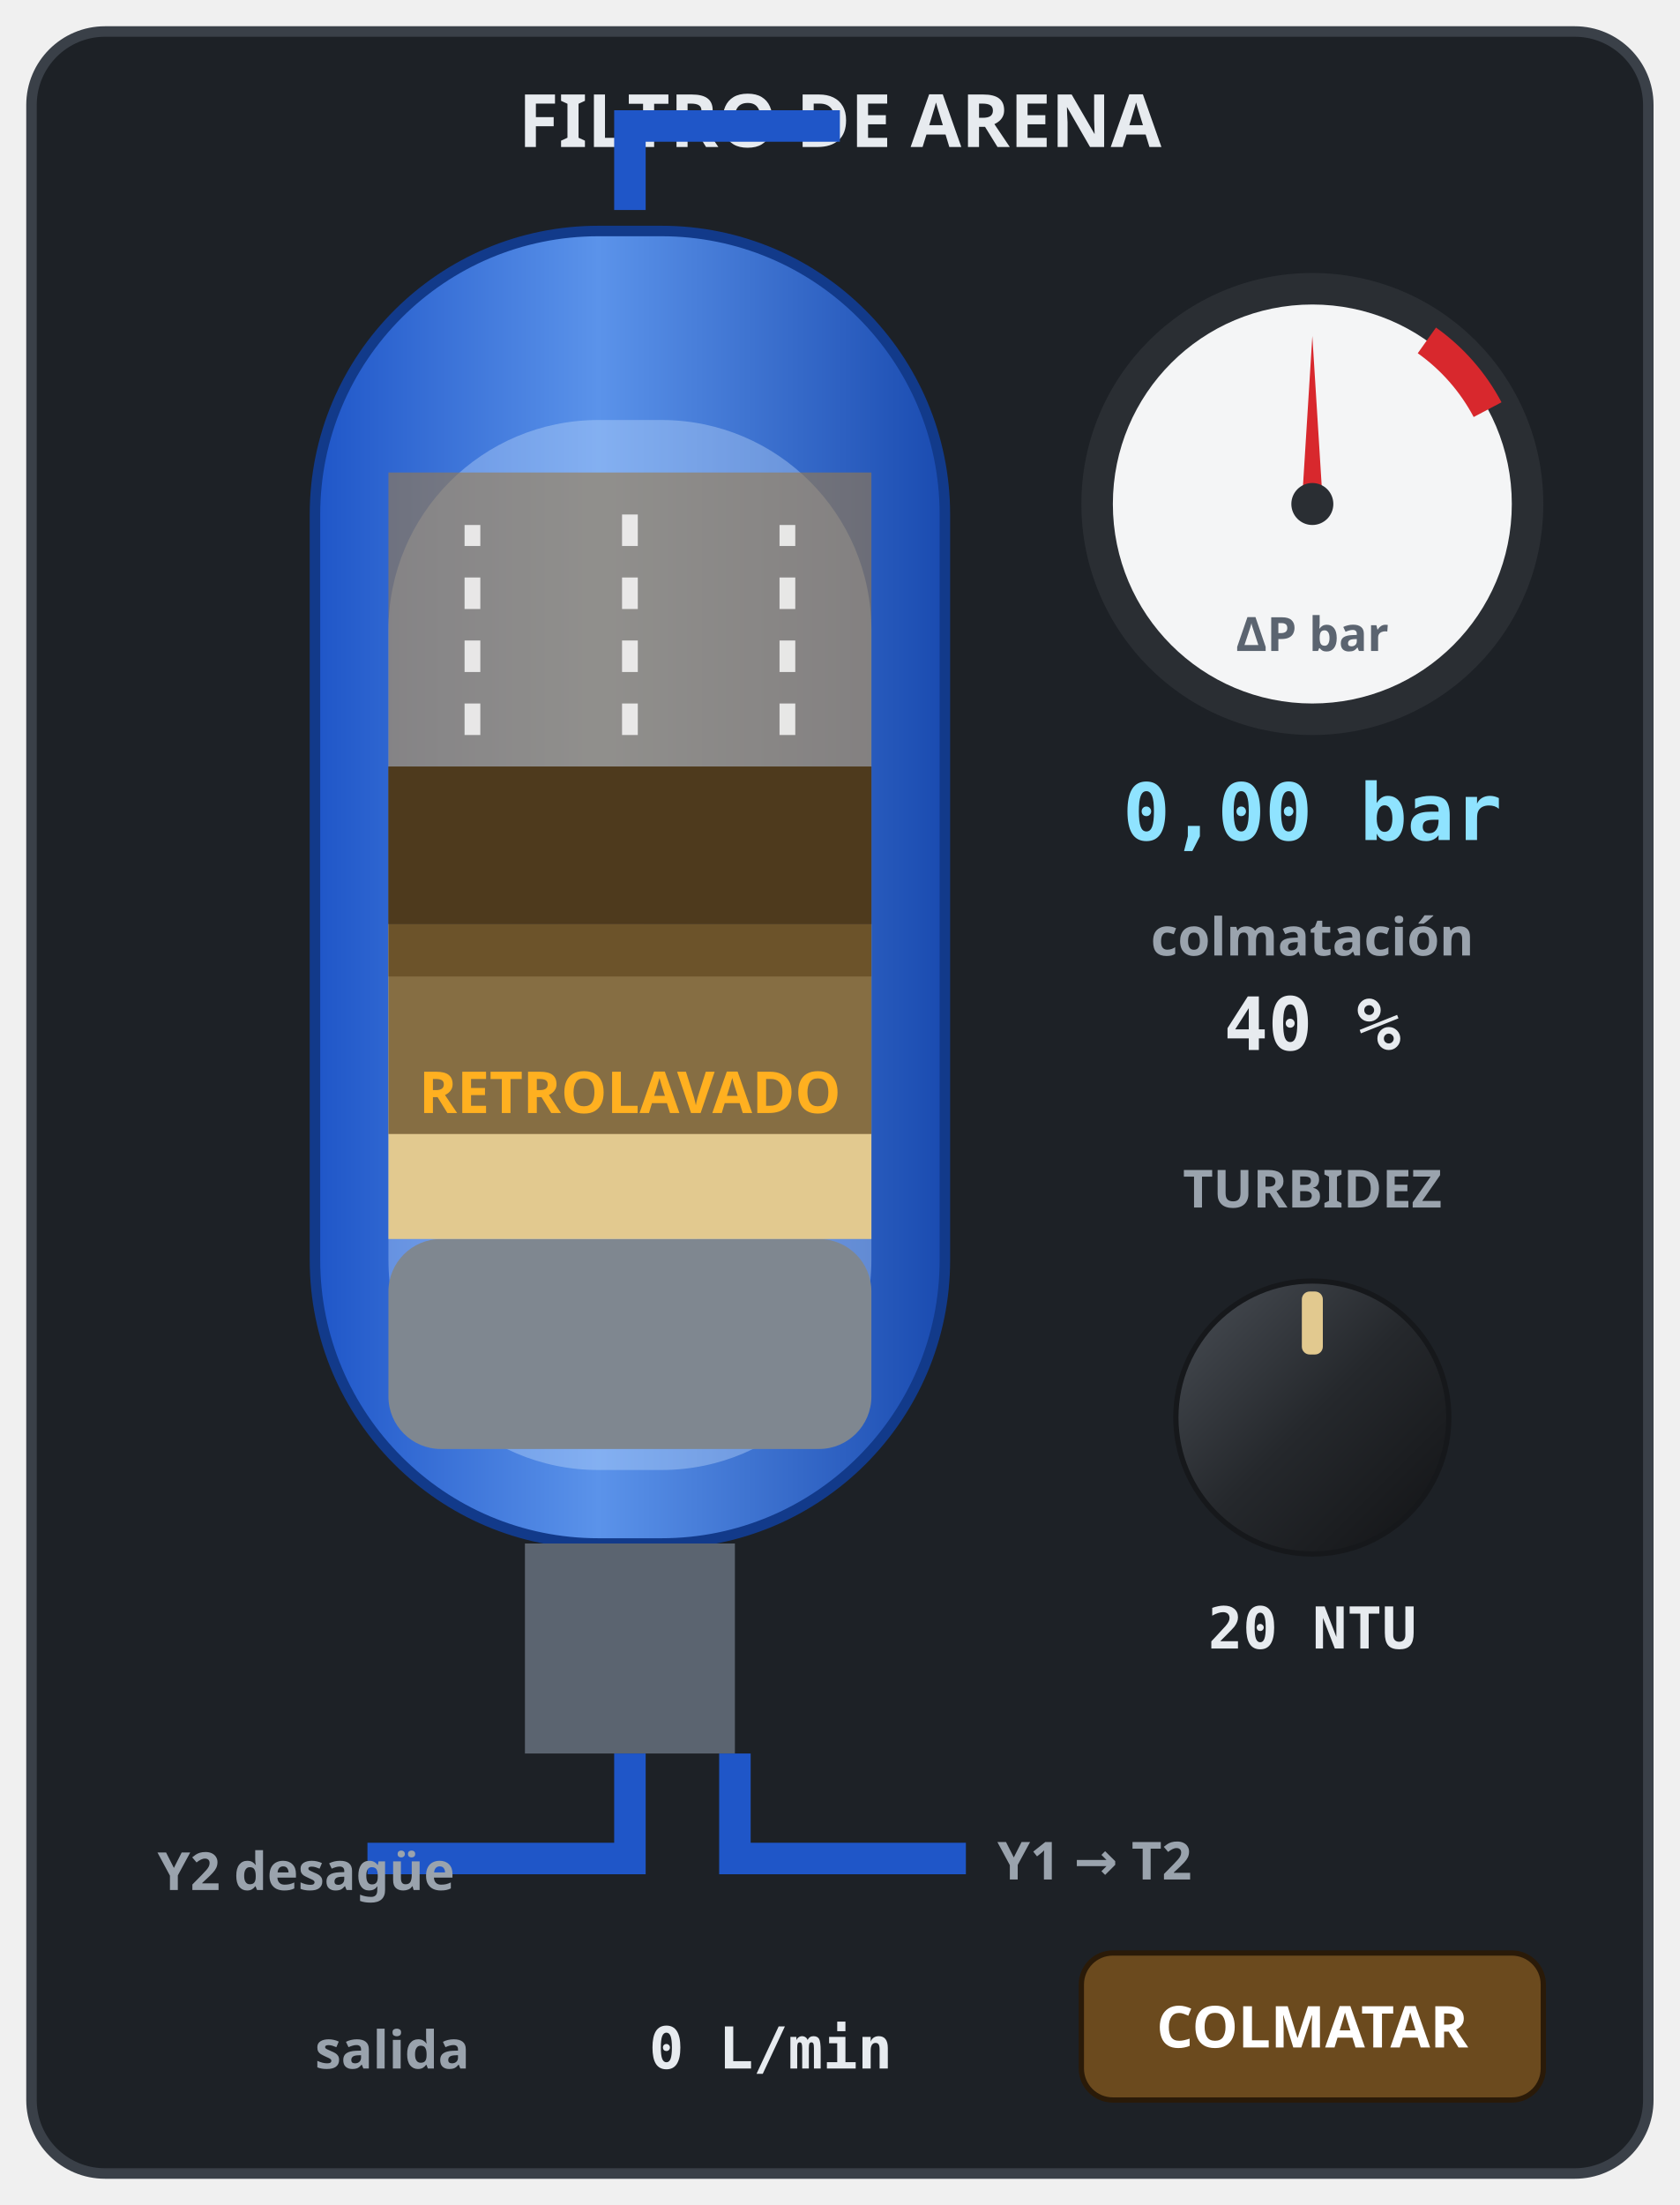
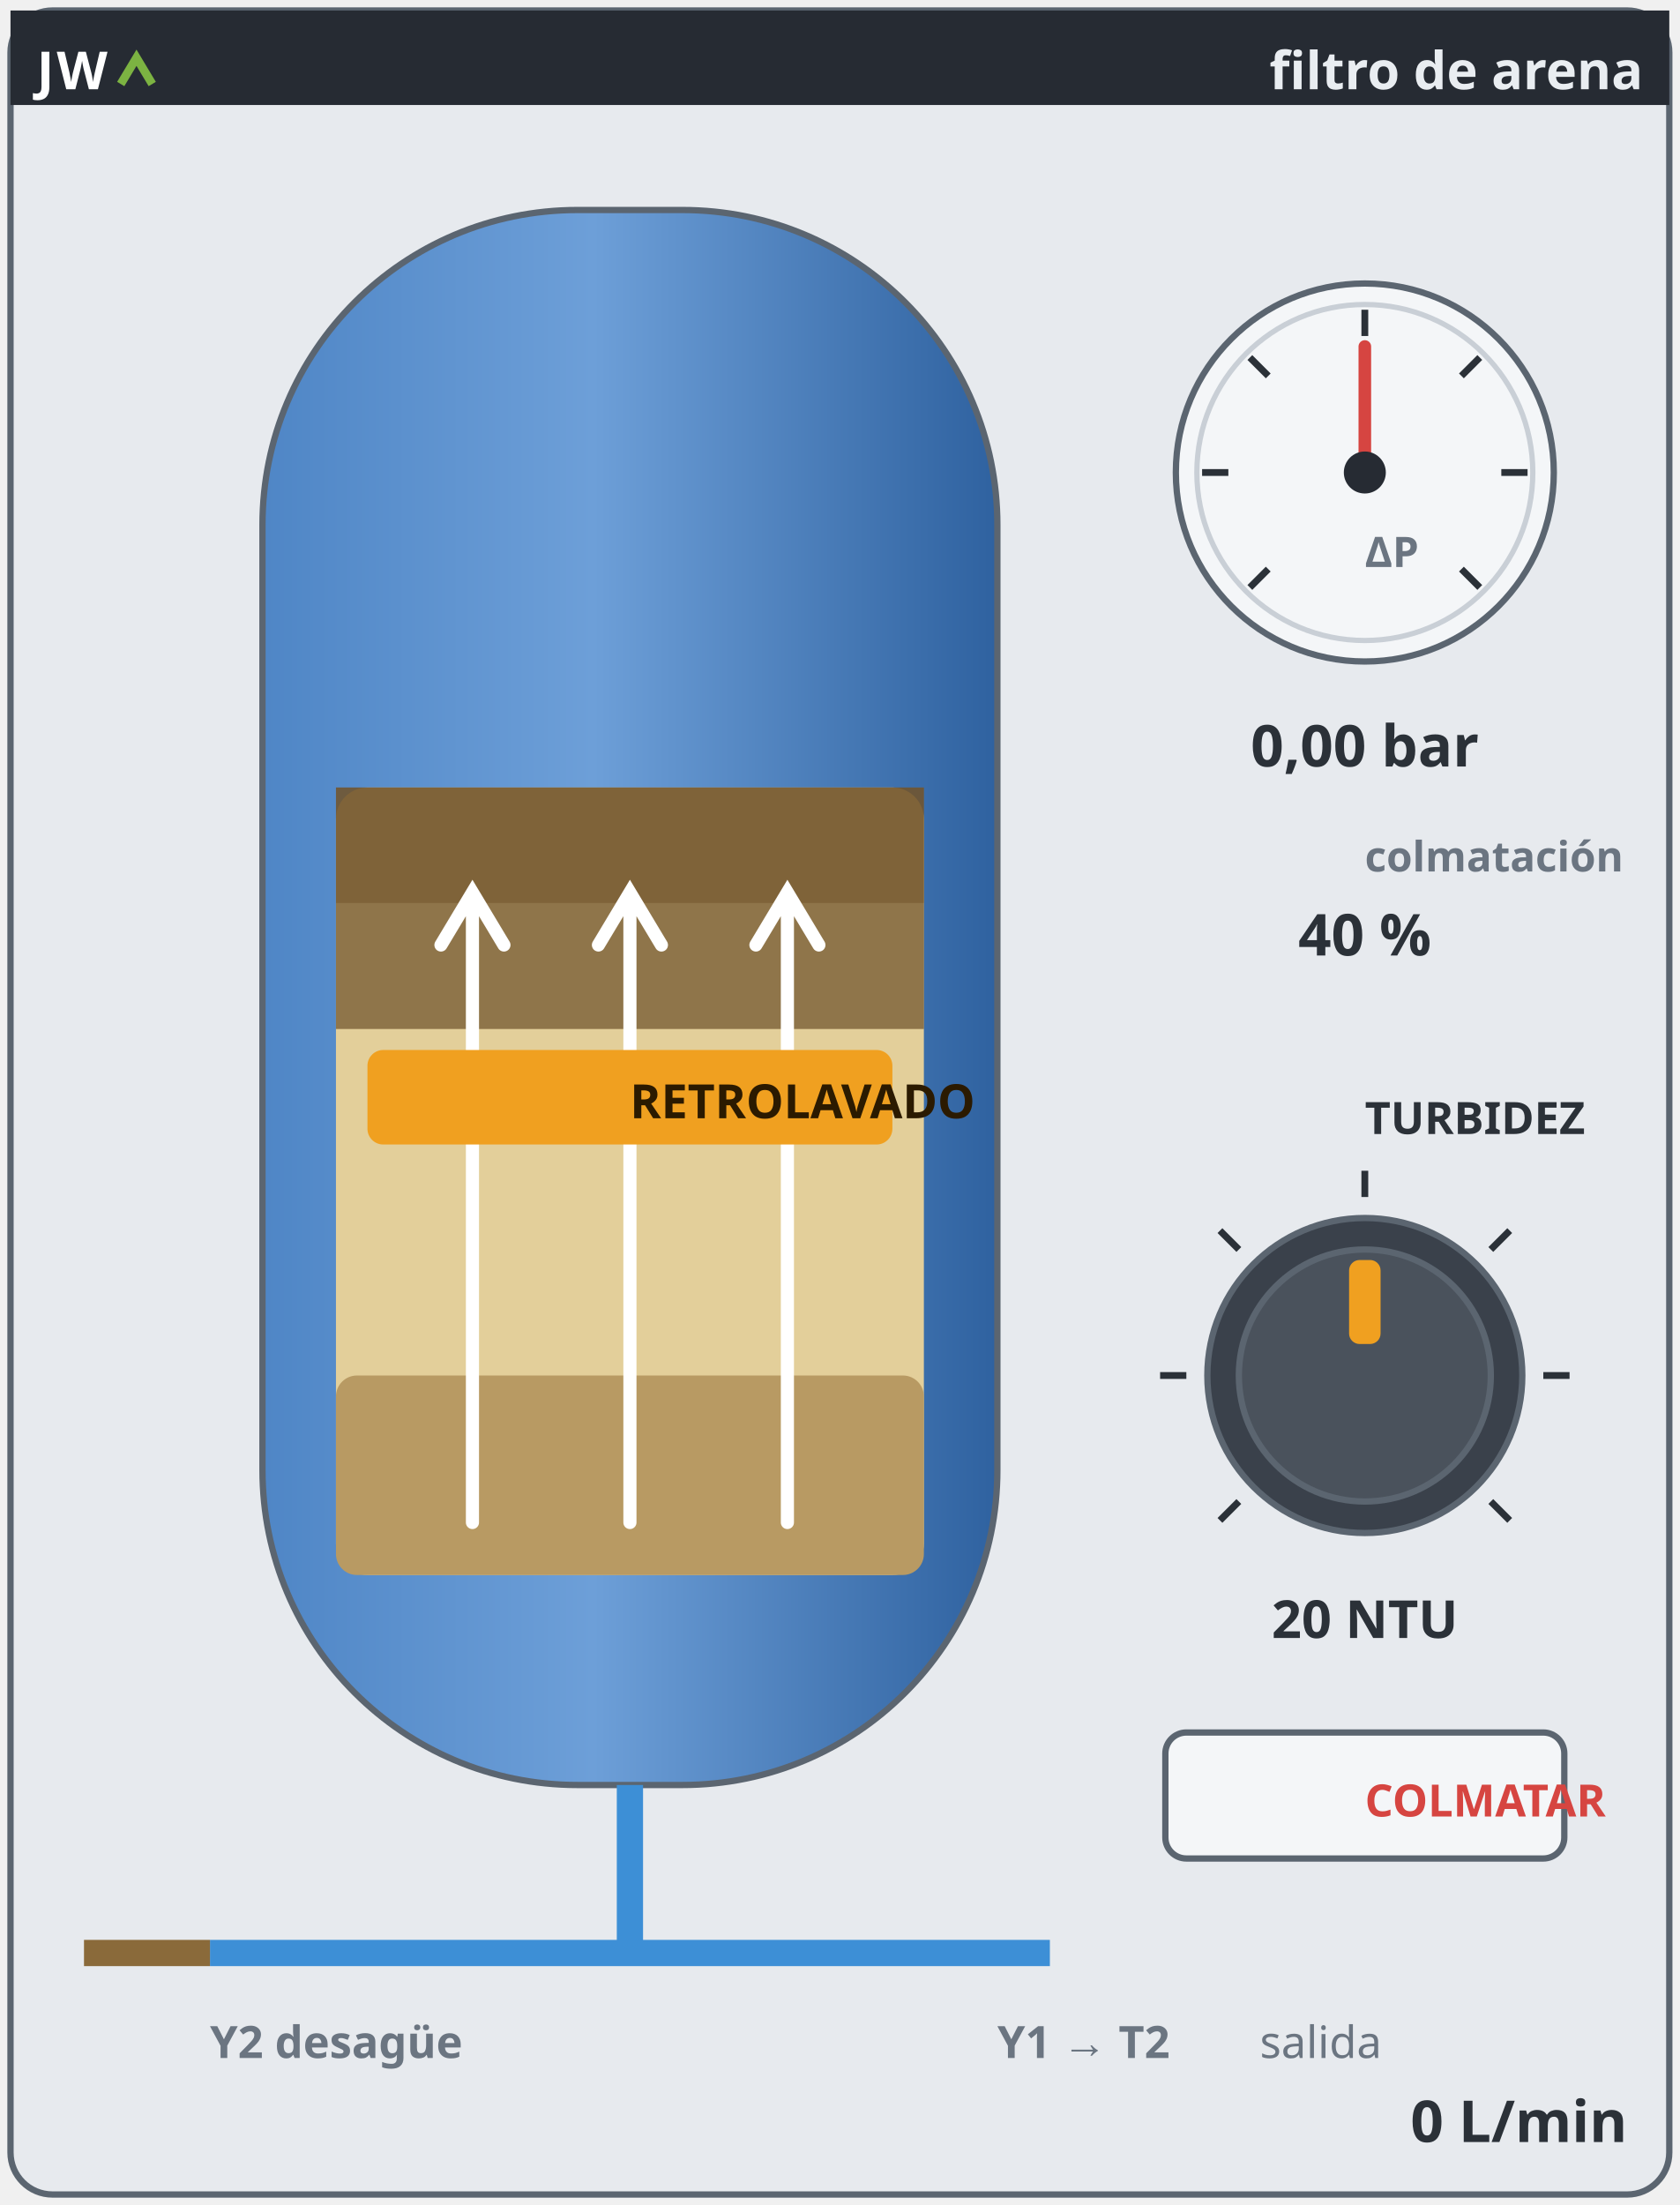
- <svg xmlns="http://www.w3.org/2000/svg" viewBox="0 0 320 420" data-terms="none">
+ <svg xmlns="http://www.w3.org/2000/svg" viewBox="0 0 320 420" width="320" height="420" font-family="Segoe UI,Noto Sans,Arial,sans-serif" data-terms="none">
  <defs>
-     <linearGradient id="sf-shell" x1="0" y1="0" x2="1" y2="0">
-       <stop offset="0" stop-color="#1f56c8" />
-       <stop offset=".45" stop-color="#5b93ea" />
-       <stop offset="1" stop-color="#1a4bb0" />
+     <linearGradient id="jwp-tank" x1="0" y1="0" x2="1" y2="0">
+       <stop offset="0" stop-color="#4f86c6" />
+       <stop offset=".45" stop-color="#6d9fd8" />
+       <stop offset="1" stop-color="#2f62a0" />
    </linearGradient>
-     <linearGradient id="sf-knob" x1="0" y1="0" x2="1" y2="1">
-       <stop offset="0" stop-color="#4a4f56" />
-       <stop offset=".5" stop-color="#25282c" />
-       <stop offset="1" stop-color="#121315" />
+     <linearGradient id="jwp-red" x1="0" y1="0" x2="0" y2="1">
+       <stop offset="0" stop-color="#e0605a" />
+       <stop offset=".5" stop-color="#c9302c" />
+       <stop offset="1" stop-color="#9c2421" />
+     </linearGradient>
+     <linearGradient id="jwp-steel" x1="0" y1="0" x2="1" y2="0">
+       <stop offset="0" stop-color="#c3c9d0" />
+       <stop offset=".45" stop-color="#eef1f4" />
+       <stop offset="1" stop-color="#9aa3ad" />
    </linearGradient>
  </defs>
-   <rect x="6" y="6" width="308" height="408" rx="14" fill="#1d2126" stroke="#3a4048" stroke-width="2" />
-   <text x="160" y="28" text-anchor="middle" font-family="sans-serif" font-size="14" font-weight="900" fill="#e7ebef">FILTRO DE ARENA</text>
-   <rect x="60" y="44" width="120" height="250" rx="54" fill="url(#sf-shell)" stroke="#123a8a" stroke-width="2" />
-   <rect x="74" y="80" width="92" height="200" rx="40" fill="#cfe6ff" opacity=".35" />
-   <rect x="74" y="236" width="92" height="40" rx="10" fill="#7f8790" />
-   <rect x="74" y="176" width="92" height="60" fill="#e2c98f" />
-   <rect x="74" y="146" width="92" height="30" fill="#3a3e44" />
-   <g data-show="out.colmatacion&gt;50">
-     <rect x="74" y="146" width="92" height="40" fill="#6b4a1e" opacity=".55" />
+   <rect x="2" y="2" width="316" height="416" rx="8" fill="#e7eaee" stroke="#5b6570" stroke-width="1.2" />
+   <rect x="2" y="2" width="316" height="18" fill="#262b33" />
+   <text x="7" y="17" font-size="10" font-weight="800" fill="#fff" text-anchor="start" letter-spacing=".5">JW</text>
+   <path d="M23 16 l3 -5 l3 5" fill="none" stroke="#7cb342" stroke-width="1.6" />
+   <text x="313" y="17" font-size="10" font-weight="700" fill="#e9edf1" text-anchor="end">filtro de arena</text>
+   <rect x="50" y="40" width="140" height="300" rx="60" fill="url(#jwp-tank)" stroke="#5b6570" stroke-width="1.2" />
+   <rect x="64" y="150" width="112" height="150" rx="6" fill="#e3cf9a" stroke="none" stroke-width="0" />
+   <rect x="64" y="262" width="112" height="38" rx="4" fill="#b89a63" stroke="none" stroke-width="0" />
+   <rect x="64" y="150" width="112" height="22" fill="#8a6a3a" stroke="none" stroke-width="0" opacity=".6" data-show="out.colmatacion&gt;50" />
+   <rect x="64" y="150" width="112" height="46" fill="#6b4f28" stroke="none" stroke-width="0" opacity=".7" data-show="out.colmatacion&gt;80" />
+   <g data-show="out.lavando">
+     <path d="M90 290 V170 m-6 10 l6 -10 l6 10" fill="none" stroke="#fff" stroke-width="2.5" stroke-linecap="round" />
+     <path d="M120 290 V170 m-6 10 l6 -10 l6 10" fill="none" stroke="#fff" stroke-width="2.5" stroke-linecap="round" />
+     <path d="M150 290 V170 m-6 10 l6 -10 l6 10" fill="none" stroke="#fff" stroke-width="2.5" stroke-linecap="round" />
+     <rect x="70" y="200" width="100" height="18" rx="3" fill="#f0a020" stroke="none" stroke-width="0" />
+     <text x="120" y="213" font-size="9" font-weight="700" fill="#2b1a00" text-anchor="800">RETROLAVADO</text>
  </g>
-   <g data-show="out.colmatacion&gt;80">
-     <rect x="74" y="146" width="92" height="70" fill="#4a3210" opacity=".6" />
+   <path d="M120 340 V372 H40 M120 372 H200" fill="none" stroke="#3d8fd6" stroke-width="5" />
+   <g data-show="out.lavando">
+     <path d="M40 372 H16" fill="none" stroke="#8a6a3a" stroke-width="5" />
  </g>
-   <g data-show="out.lavando">
-     <rect x="74" y="90" width="92" height="56" fill="#9a7a4a" opacity=".6" />
-     <path d="M90 140v-40m30 40v-44m30 44v-40" stroke="#fff" stroke-width="3" stroke-dasharray="6 6" opacity=".8" />
+   <text x="40" y="392" font-size="8.5" font-weight="700" fill="#6b7581" text-anchor="700">Y2 desagüe</text>
+   <text x="190" y="392" font-size="8.5" font-weight="700" fill="#6b7581" text-anchor="700">Y1 → T2</text>
+   <circle cx="260" cy="90" r="36" fill="#f4f6f8" stroke="#5b6570" stroke-width="1.2" />
+   <circle cx="260" cy="90" r="32" fill="none" stroke="#c9cfd6" stroke-width="1" />
+   <path d="M241.6 108.4 L238.1 111.9" fill="none" stroke="#2b3138" stroke-width="1.3" />
+   <path d="M234.0 90.0 L229.0 90.0" fill="none" stroke="#2b3138" stroke-width="1.3" />
+   <path d="M241.6 71.6 L238.1 68.1" fill="none" stroke="#2b3138" stroke-width="1.3" />
+   <path d="M260.0 64.0 L260.0 59.0" fill="none" stroke="#2b3138" stroke-width="1.3" />
+   <path d="M278.4 71.6 L281.9 68.1" fill="none" stroke="#2b3138" stroke-width="1.3" />
+   <path d="M286.0 90.0 L291.0 90.0" fill="none" stroke="#2b3138" stroke-width="1.3" />
+   <path d="M278.4 108.4 L281.9 111.9" fill="none" stroke="#2b3138" stroke-width="1.3" />
+   <g data-rotate="out.dp|param.colmatacion0:0:2:-135:135:260:90">
+     <path d="M260 90 L260 66" fill="none" stroke="#d64541" stroke-width="2.4" stroke-linecap="round" />
  </g>
-   <rect x="100" y="294" width="40" height="40" fill="#5b6470" />
-   <path d="M120 40V24h40" stroke="#1f56c8" stroke-width="6" fill="none" />
-   <path d="M120 334v20h-50" stroke="#1f56c8" stroke-width="6" fill="none" />
-   <text x="30" y="360" font-family="sans-serif" font-size="10" font-weight="800" fill="#9aa3ad">Y2 desagüe</text>
-   <path d="M140 334v20h44" stroke="#1f56c8" stroke-width="6" fill="none" />
-   <text x="190" y="358" font-family="sans-serif" font-size="10" font-weight="800" fill="#9aa3ad">Y1 → T2</text>
-   <g data-show="out.lavando">
-     <text x="120" y="212" text-anchor="middle" font-family="sans-serif" font-size="11" font-weight="900" fill="#ffb020">RETROLAVADO</text>
-   </g>
-   <circle cx="250" cy="96" r="44" fill="#2a2e33" />
-   <circle cx="250" cy="96" r="38" fill="#f4f5f6" />
-   <path d="M223.1 122.9a38 38 0 0 1 -9.1 -15" stroke="#d8282d" stroke-width="6" fill="none" transform="rotate(170 250 96)" />
-   <text x="250" y="124" text-anchor="middle" font-family="sans-serif" font-size="9" font-weight="800" fill="#5b6470">ΔP bar</text>
-   <g data-rotate="out.dp|param.colmatacion0:0:2:-135:135:250:96">
-     <path d="M248 96L250 64L252 96Z" fill="#d8282d" />
-   </g>
-   <circle cx="250" cy="96" r="4" fill="#2a2e33" />
-   <text x="250" y="160" text-anchor="middle" font-family="monospace" font-size="15" font-weight="700" fill="#8fe3ff" data-text="out.dp:d2:bar">0,00 bar</text>
-   <text x="250" y="182" text-anchor="middle" font-family="sans-serif" font-size="10" font-weight="700" fill="#9aa3ad">colmatación</text>
-   <text x="250" y="200" text-anchor="middle" font-family="monospace" font-size="14" font-weight="700" fill="#e7ebef" data-text="out.colmatacion|param.colmatacion0:d0:%">40 %</text>
-   <text x="250" y="230" text-anchor="middle" font-family="sans-serif" font-size="10" font-weight="900" fill="#9aa3ad">TURBIDEZ</text>
-   <g data-action="turbidez" data-kind="drag" data-drag="y:0:-0.6:0:200">
-     <circle cx="250" cy="270" r="34" fill="#000" opacity="0" />
-     <g data-rotate="out.turbidez|param.turbidez:0:200:-135:135:250:270">
-       <circle cx="250" cy="270" r="26" fill="url(#sf-knob)" stroke="#16181b" />
-       <rect x="248" y="246" width="4" height="12" rx="1.5" fill="#e2c98f" />
+   <circle cx="260" cy="90" r="4" fill="#262b33" stroke="none" stroke-width="0" />
+   <text x="260" y="108.0" font-size="8" font-weight="700" fill="#6b7581" text-anchor="700">ΔP</text>
+   <text x="260" y="146" font-size="11" font-weight="800" fill="#2b3138" text-anchor="middle" data-text="out.dp:d2:bar">0,00 bar</text>
+   <text x="260" y="166" font-size="8" font-weight="700" fill="#6b7581" text-anchor="700">colmatación</text>
+   <text x="260" y="182" font-size="11" font-weight="800" fill="#2b3138" text-anchor="middle" data-text="out.colmatacion|param.colmatacion0:d0:%">40 %</text>
+   <circle cx="260" cy="262" r="30" fill="#3a414b" stroke="#5b6570" stroke-width="1.2" />
+   <path d="M236.0 286.0 L232.4 289.6" fill="none" stroke="#2b3138" stroke-width="1.3" />
+   <path d="M226.0 262.0 L221.0 262.0" fill="none" stroke="#2b3138" stroke-width="1.3" />
+   <path d="M236.0 238.0 L232.4 234.4" fill="none" stroke="#2b3138" stroke-width="1.3" />
+   <path d="M260.0 228.0 L260.0 223.0" fill="none" stroke="#2b3138" stroke-width="1.3" />
+   <path d="M284.0 238.0 L287.6 234.4" fill="none" stroke="#2b3138" stroke-width="1.3" />
+   <path d="M294.0 262.0 L299.0 262.0" fill="none" stroke="#2b3138" stroke-width="1.3" />
+   <path d="M284.0 286.0 L287.6 289.6" fill="none" stroke="#2b3138" stroke-width="1.3" />
+   <g data-action="turbidez" data-kind="drag" data-drag="y:0:-0.6:0:200" style="cursor:ns-resize">
+     <g data-rotate="out.turbidez|param.turbidez:0:200:-135:135:260:262">
+       <circle cx="260" cy="262" r="24" fill="#4a525c" stroke="#5b6570" stroke-width="1.2" />
+       <rect x="257" y="240" width="6" height="16" rx="2" fill="#f0a020" stroke="none" stroke-width="0" />
    </g>
  </g>
-   <text x="250" y="314" text-anchor="middle" font-family="monospace" font-size="11" font-weight="700" fill="#e7ebef" data-text="out.turbidez|param.turbidez:d0:NTU">20 NTU</text>
-   <g data-action="colmatar" data-kind="momentary">
-     <rect x="206" y="372" width="88" height="28" rx="6" fill="#6b4a1e" stroke="#2a1a08" />
-     <text x="250" y="390" text-anchor="middle" font-family="sans-serif" font-size="11" font-weight="900" fill="#fff">COLMATAR</text>
+   <text x="260" y="216" font-size="8.5" font-weight="700" fill="#2b3138" text-anchor="800">TURBIDEZ</text>
+   <text x="260" y="312" font-size="10" font-weight="800" fill="#2b3138" text-anchor="middle" data-text="out.turbidez|param.turbidez:d0:NTU">20 NTU</text>
+   <g data-action="colmatar" data-kind="momentary" style="cursor:pointer">
+     <rect x="222" y="330" width="76" height="24" rx="4" fill="#f4f6f8" stroke="#5b6570" stroke-width="1.2" />
+     <text x="260" y="346" font-size="8.5" font-weight="700" fill="#d64541" text-anchor="800">COLMATAR</text>
  </g>
-   <text x="60" y="394" font-family="sans-serif" font-size="10" font-weight="700" fill="#9aa3ad">salida</text>
-   <text x="170" y="394" text-anchor="end" font-family="monospace" font-size="11" font-weight="700" fill="#e7ebef" data-text="out.qServicio:d0:L/min">0 L/min</text>
+   <text x="240" y="392" font-size="8.5" font-weight="start" fill="#6b7581" text-anchor="700">salida</text>
+   <text x="310" y="408" font-size="11" font-weight="800" fill="#2b3138" text-anchor="end" data-text="out.qServicio:d0:L/min">0 L/min</text>
</svg>
